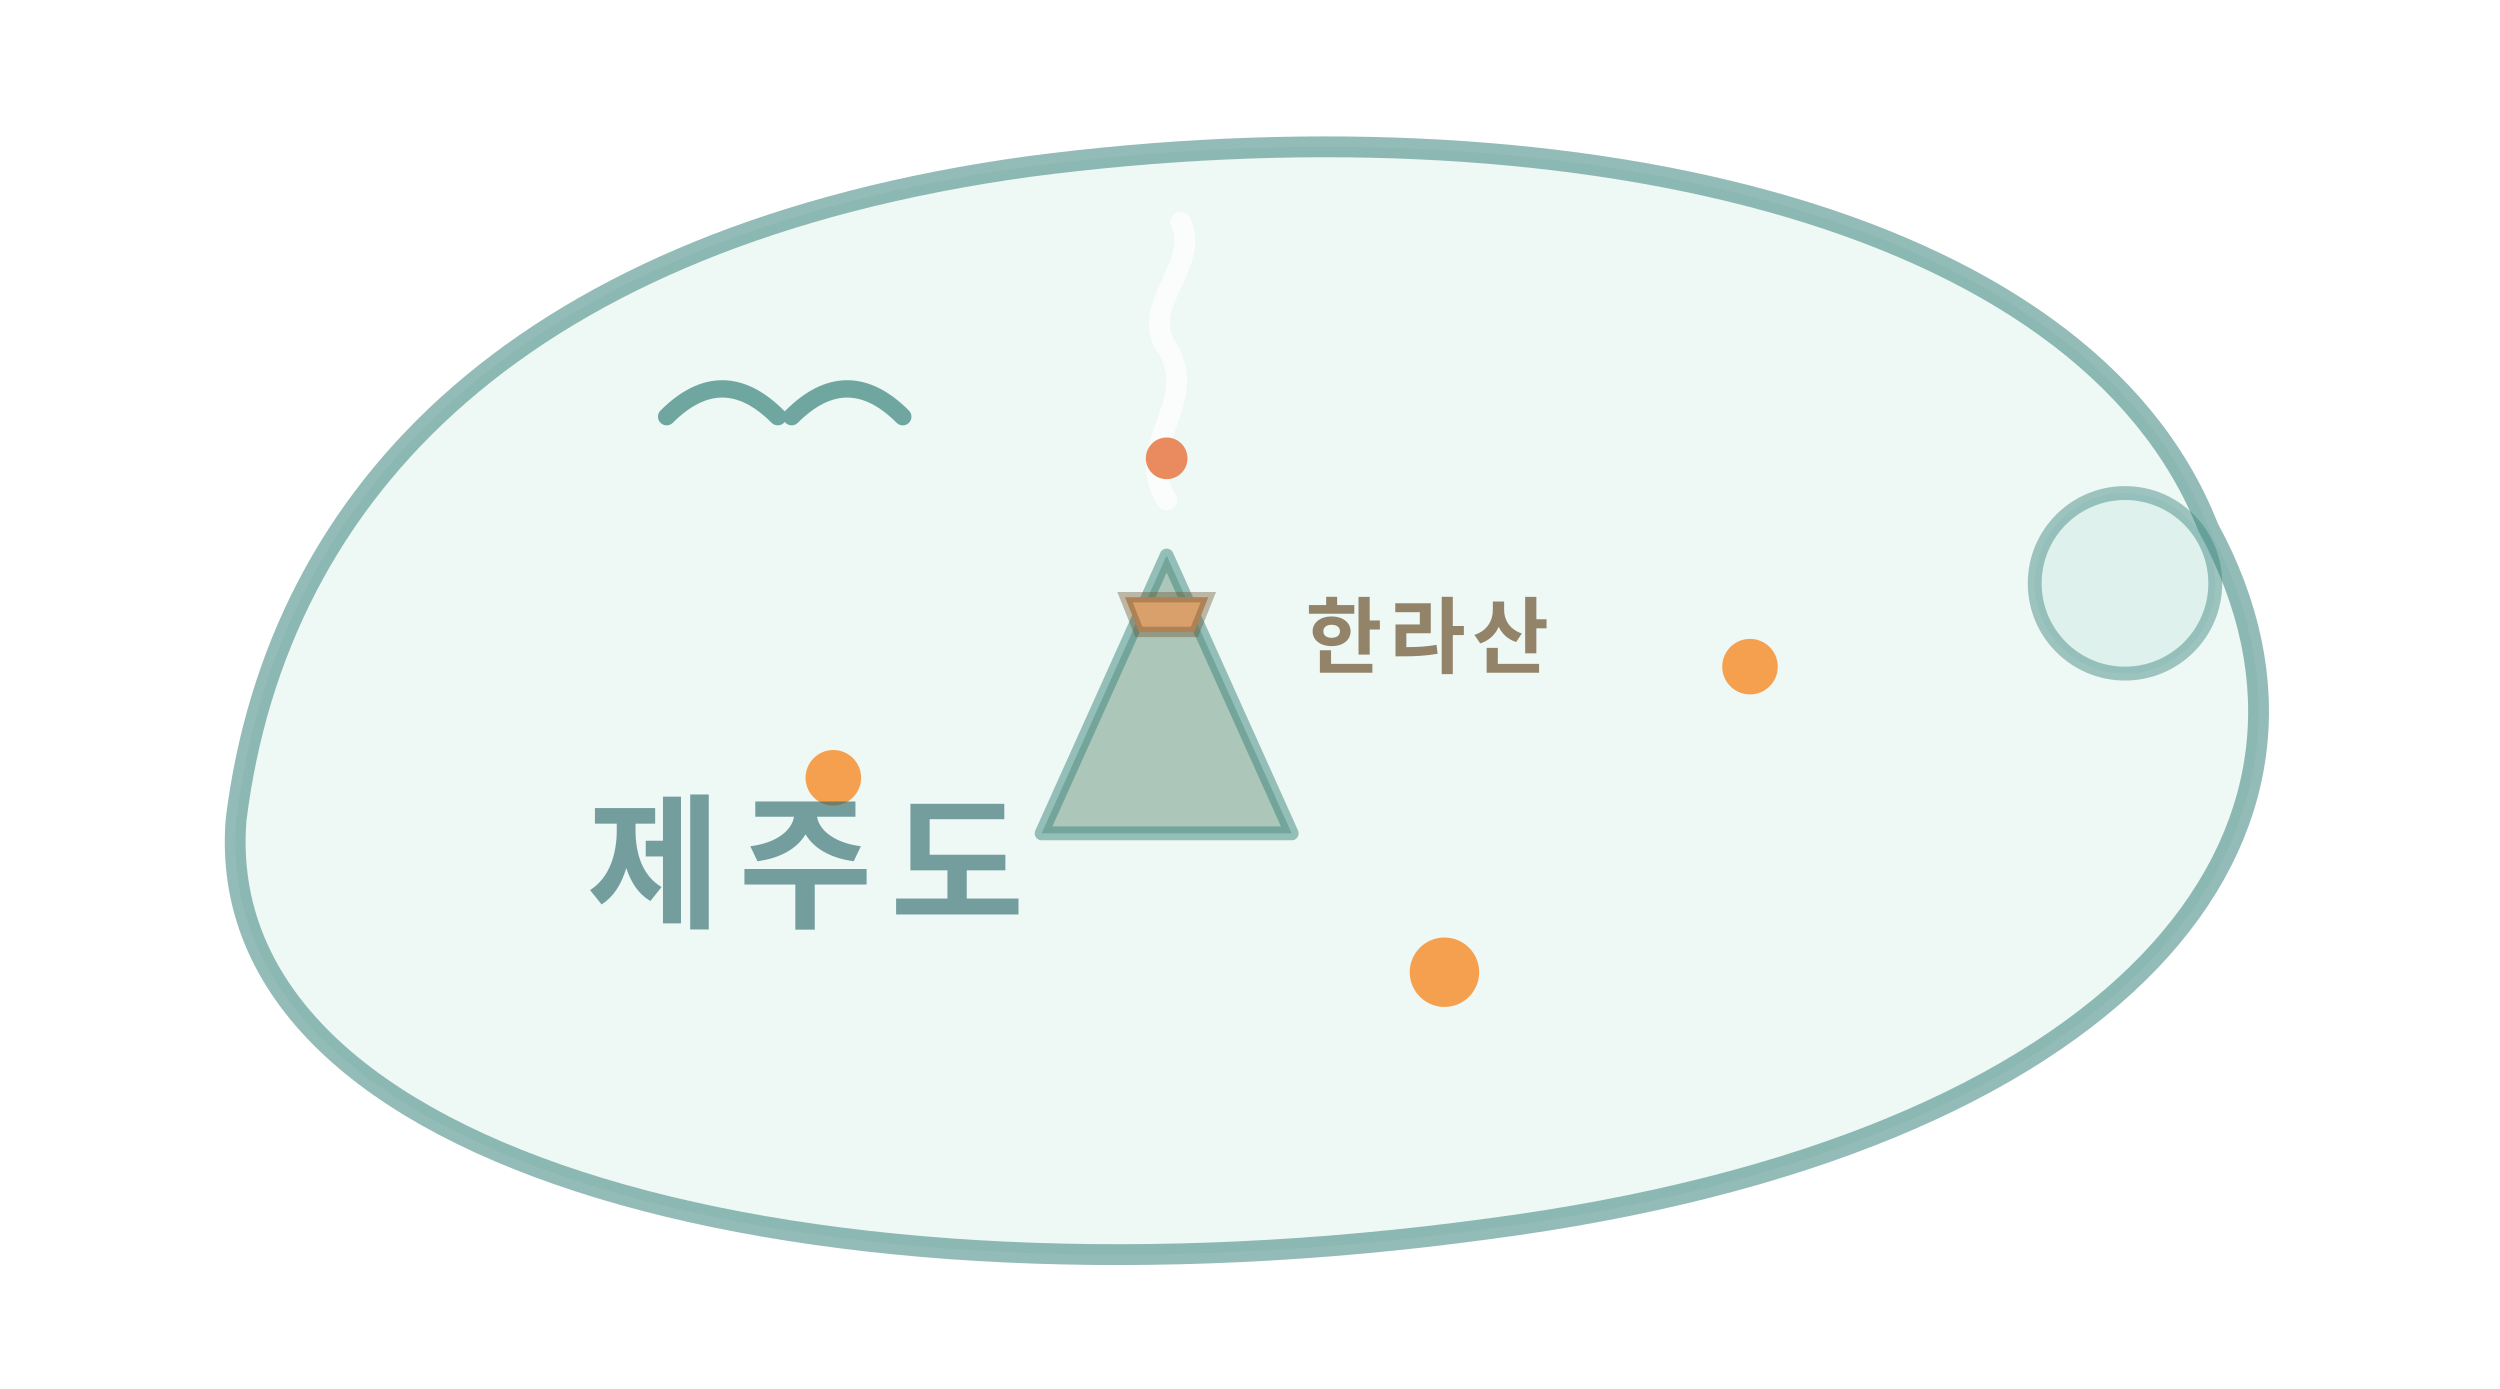
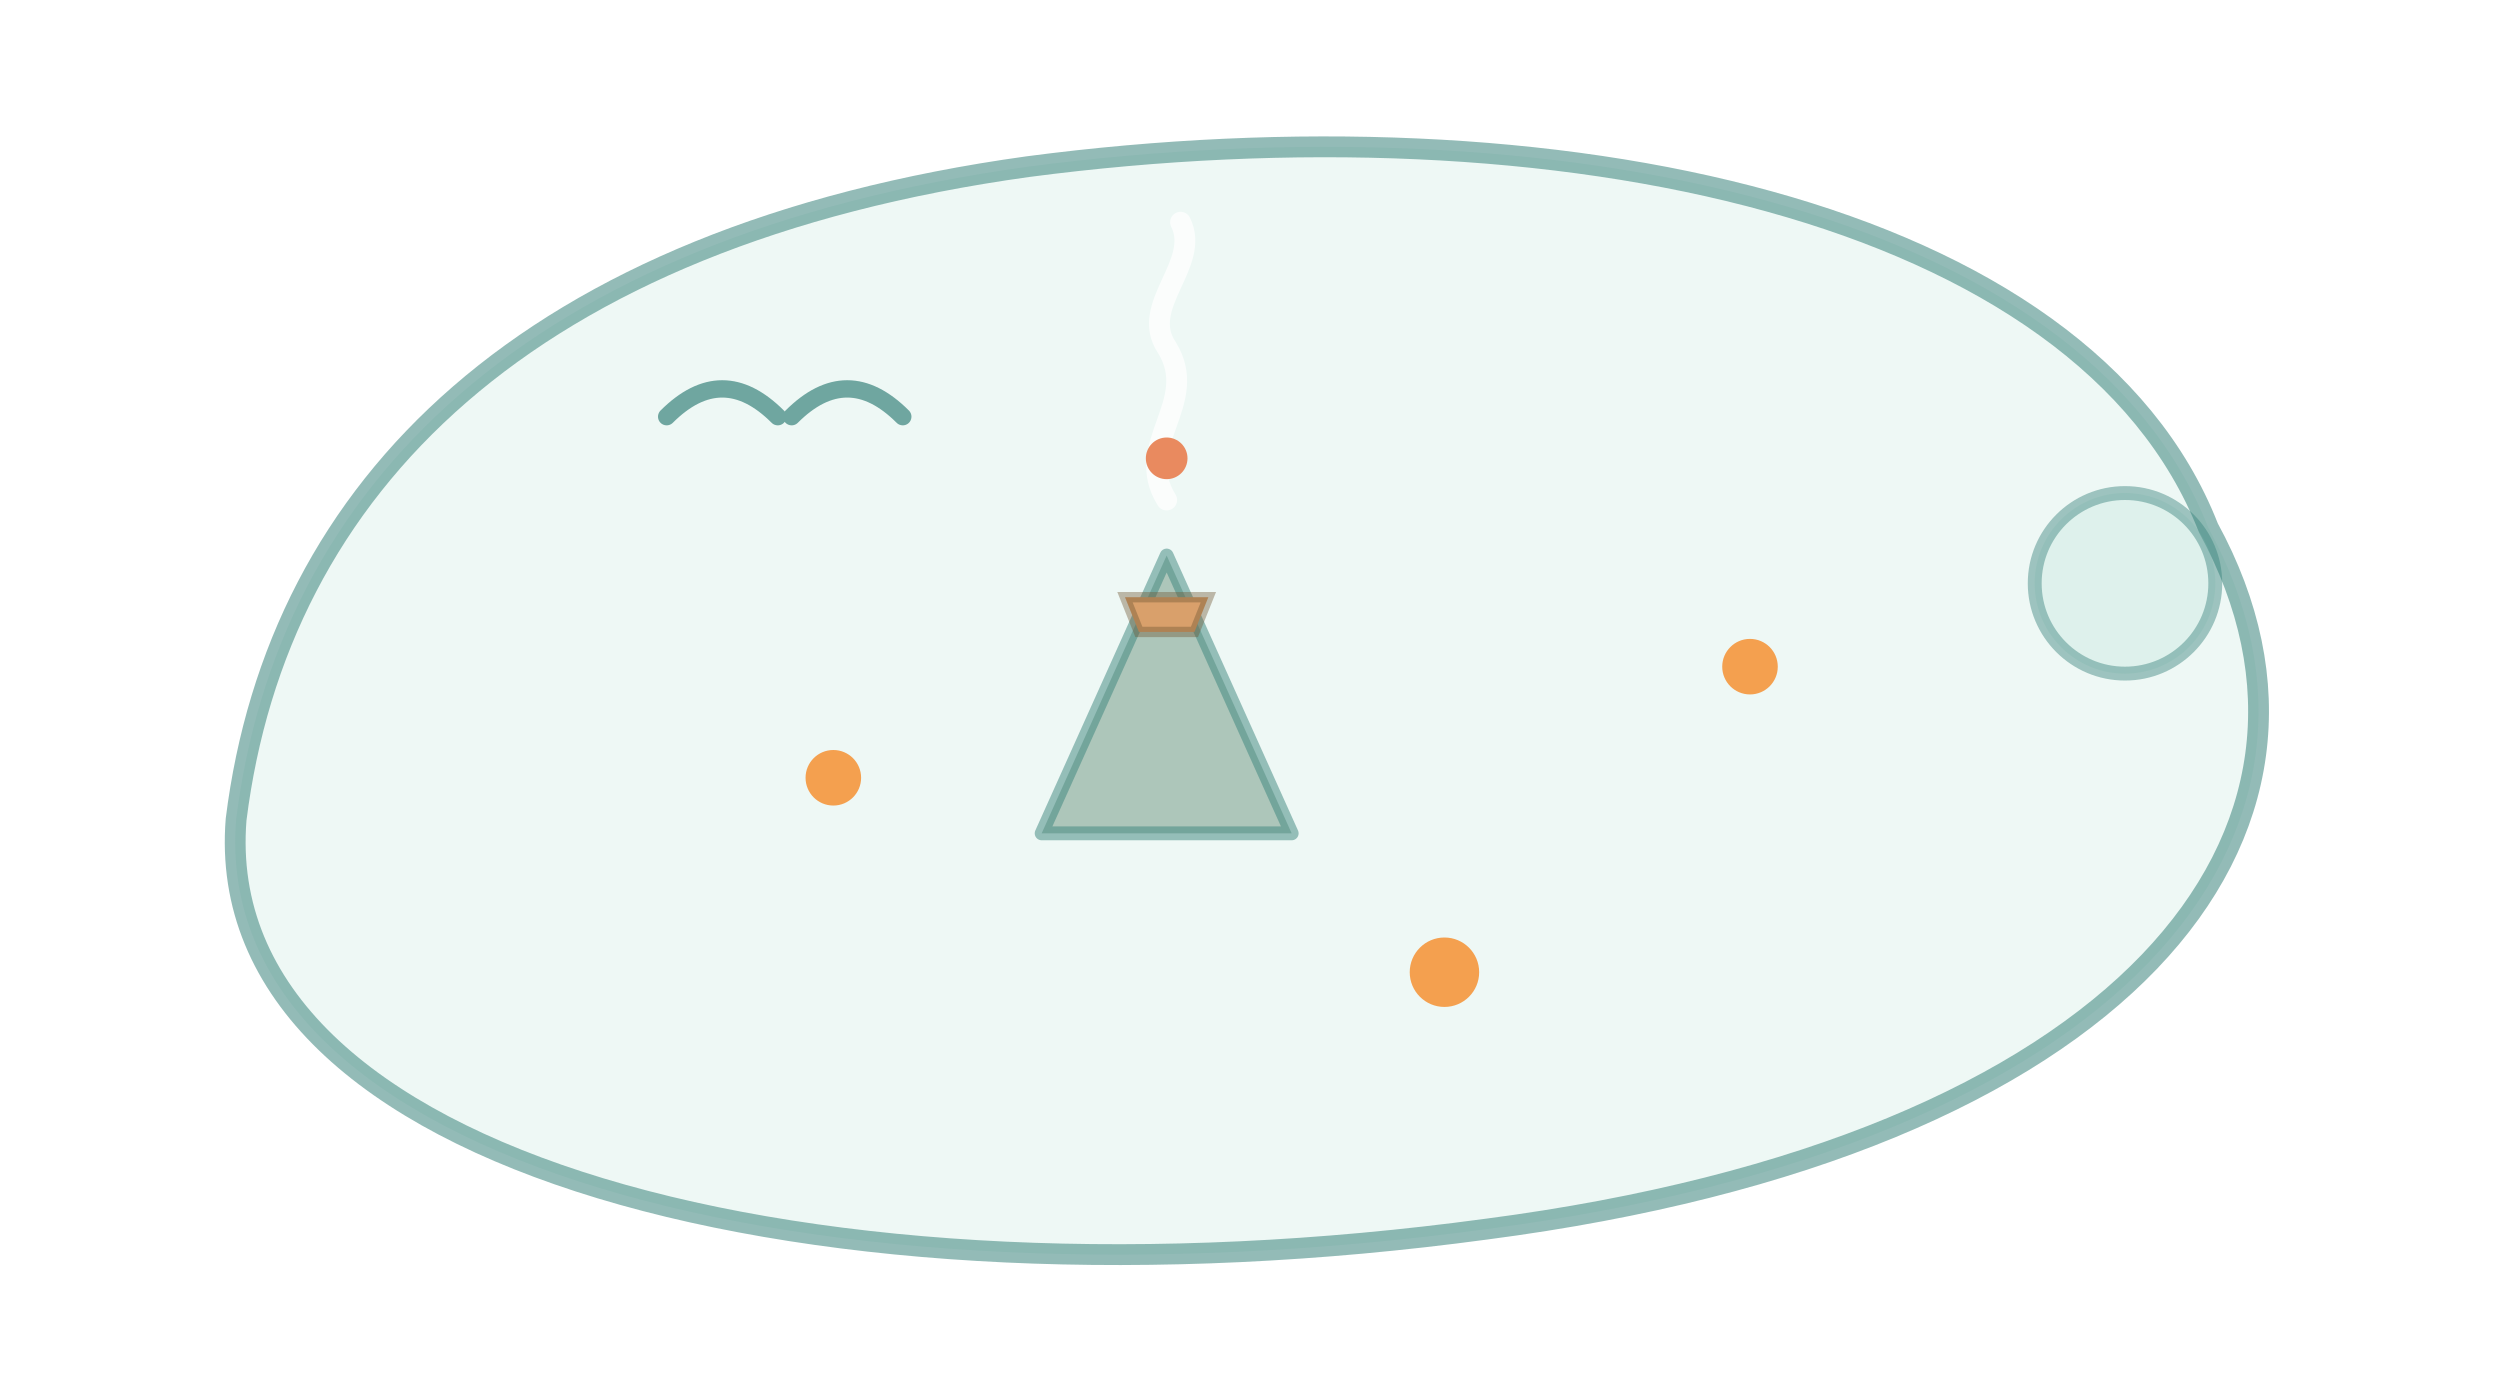
<svg xmlns="http://www.w3.org/2000/svg" viewBox="0 0 360 200" width="360" height="200">
  <style>
    .island-stroke { fill: rgba(180,222,210,.22); stroke: rgba(58,132,124,.55); stroke-width: 3; stroke-linejoin: round; }
    .island-bump { fill: rgba(180,222,210,.28); stroke: rgba(58,132,124,.45); stroke-width: 2; }
    .island-berry { fill: #f4a04f; }
    .island-bird { fill: none; stroke: rgba(58,132,124,.7); stroke-width: 2.5; stroke-linecap: round; }
-     .island-text { fill: rgba(41,102,105,.62); font: 600 21px 'PingFang SC', 'Microsoft YaHei', sans-serif; letter-spacing: .12em; }
    .volcano-body { fill: rgba(109,148,128,.5); stroke: rgba(58,132,124,.5); stroke-width: 2; stroke-linejoin: round; }
    .volcano-crater { fill: #d9a06b; stroke: rgba(112,86,52,.4); stroke-width: 1.5; }
    .volcano-plume { fill: none; stroke: rgba(255,255,255,.75); stroke-width: 3; stroke-linecap: round; }
    .island-peak-dot { fill: #e98a5f; }
-     .island-volcano-label { fill: rgba(112,86,52,.72); font: 600 12px 'PingFang SC', 'Microsoft YaHei', sans-serif; letter-spacing: .08em; }
    .island-volcano { transform: translateY(10px); }
  </style>
  <path class="island-stroke" d="M 34 118 C 30 168 118 190 214 177 C 306 165 342 120 318 76 C 300 30 224 14 148 24 C 76 34 40 70 34 118 Z" />
  <circle class="island-bump" cx="306" cy="84" r="13" />
  <circle class="island-berry" cx="120" cy="112" r="4" />
  <circle class="island-berry" cx="208" cy="140" r="5" />
  <circle class="island-berry" cx="252" cy="96" r="4" />
  <path class="island-bird" d="M 96 60 Q 104 52 112 60 M 114 60 Q 122 52 130 60" />
  <g class="island-volcano">
    <path class="volcano-body" d="M 150 110 L 168 70 L 186 110 Z" />
    <path class="volcano-crater" d="M 162 76 L 174 76 L 172 81 L 164 81 Z" />
    <path class="volcano-plume" d="M 168 62 C 163 54 173 48 168 40 C 164 34 173 28 170 22" />
  </g>
-   <text class="island-volcano-label" x="188" y="96">한라산</text>
  <circle class="island-peak-dot" cx="168" cy="66" r="3" />
-   <text class="island-text" x="116" y="132" text-anchor="middle">제주도</text>
</svg>
